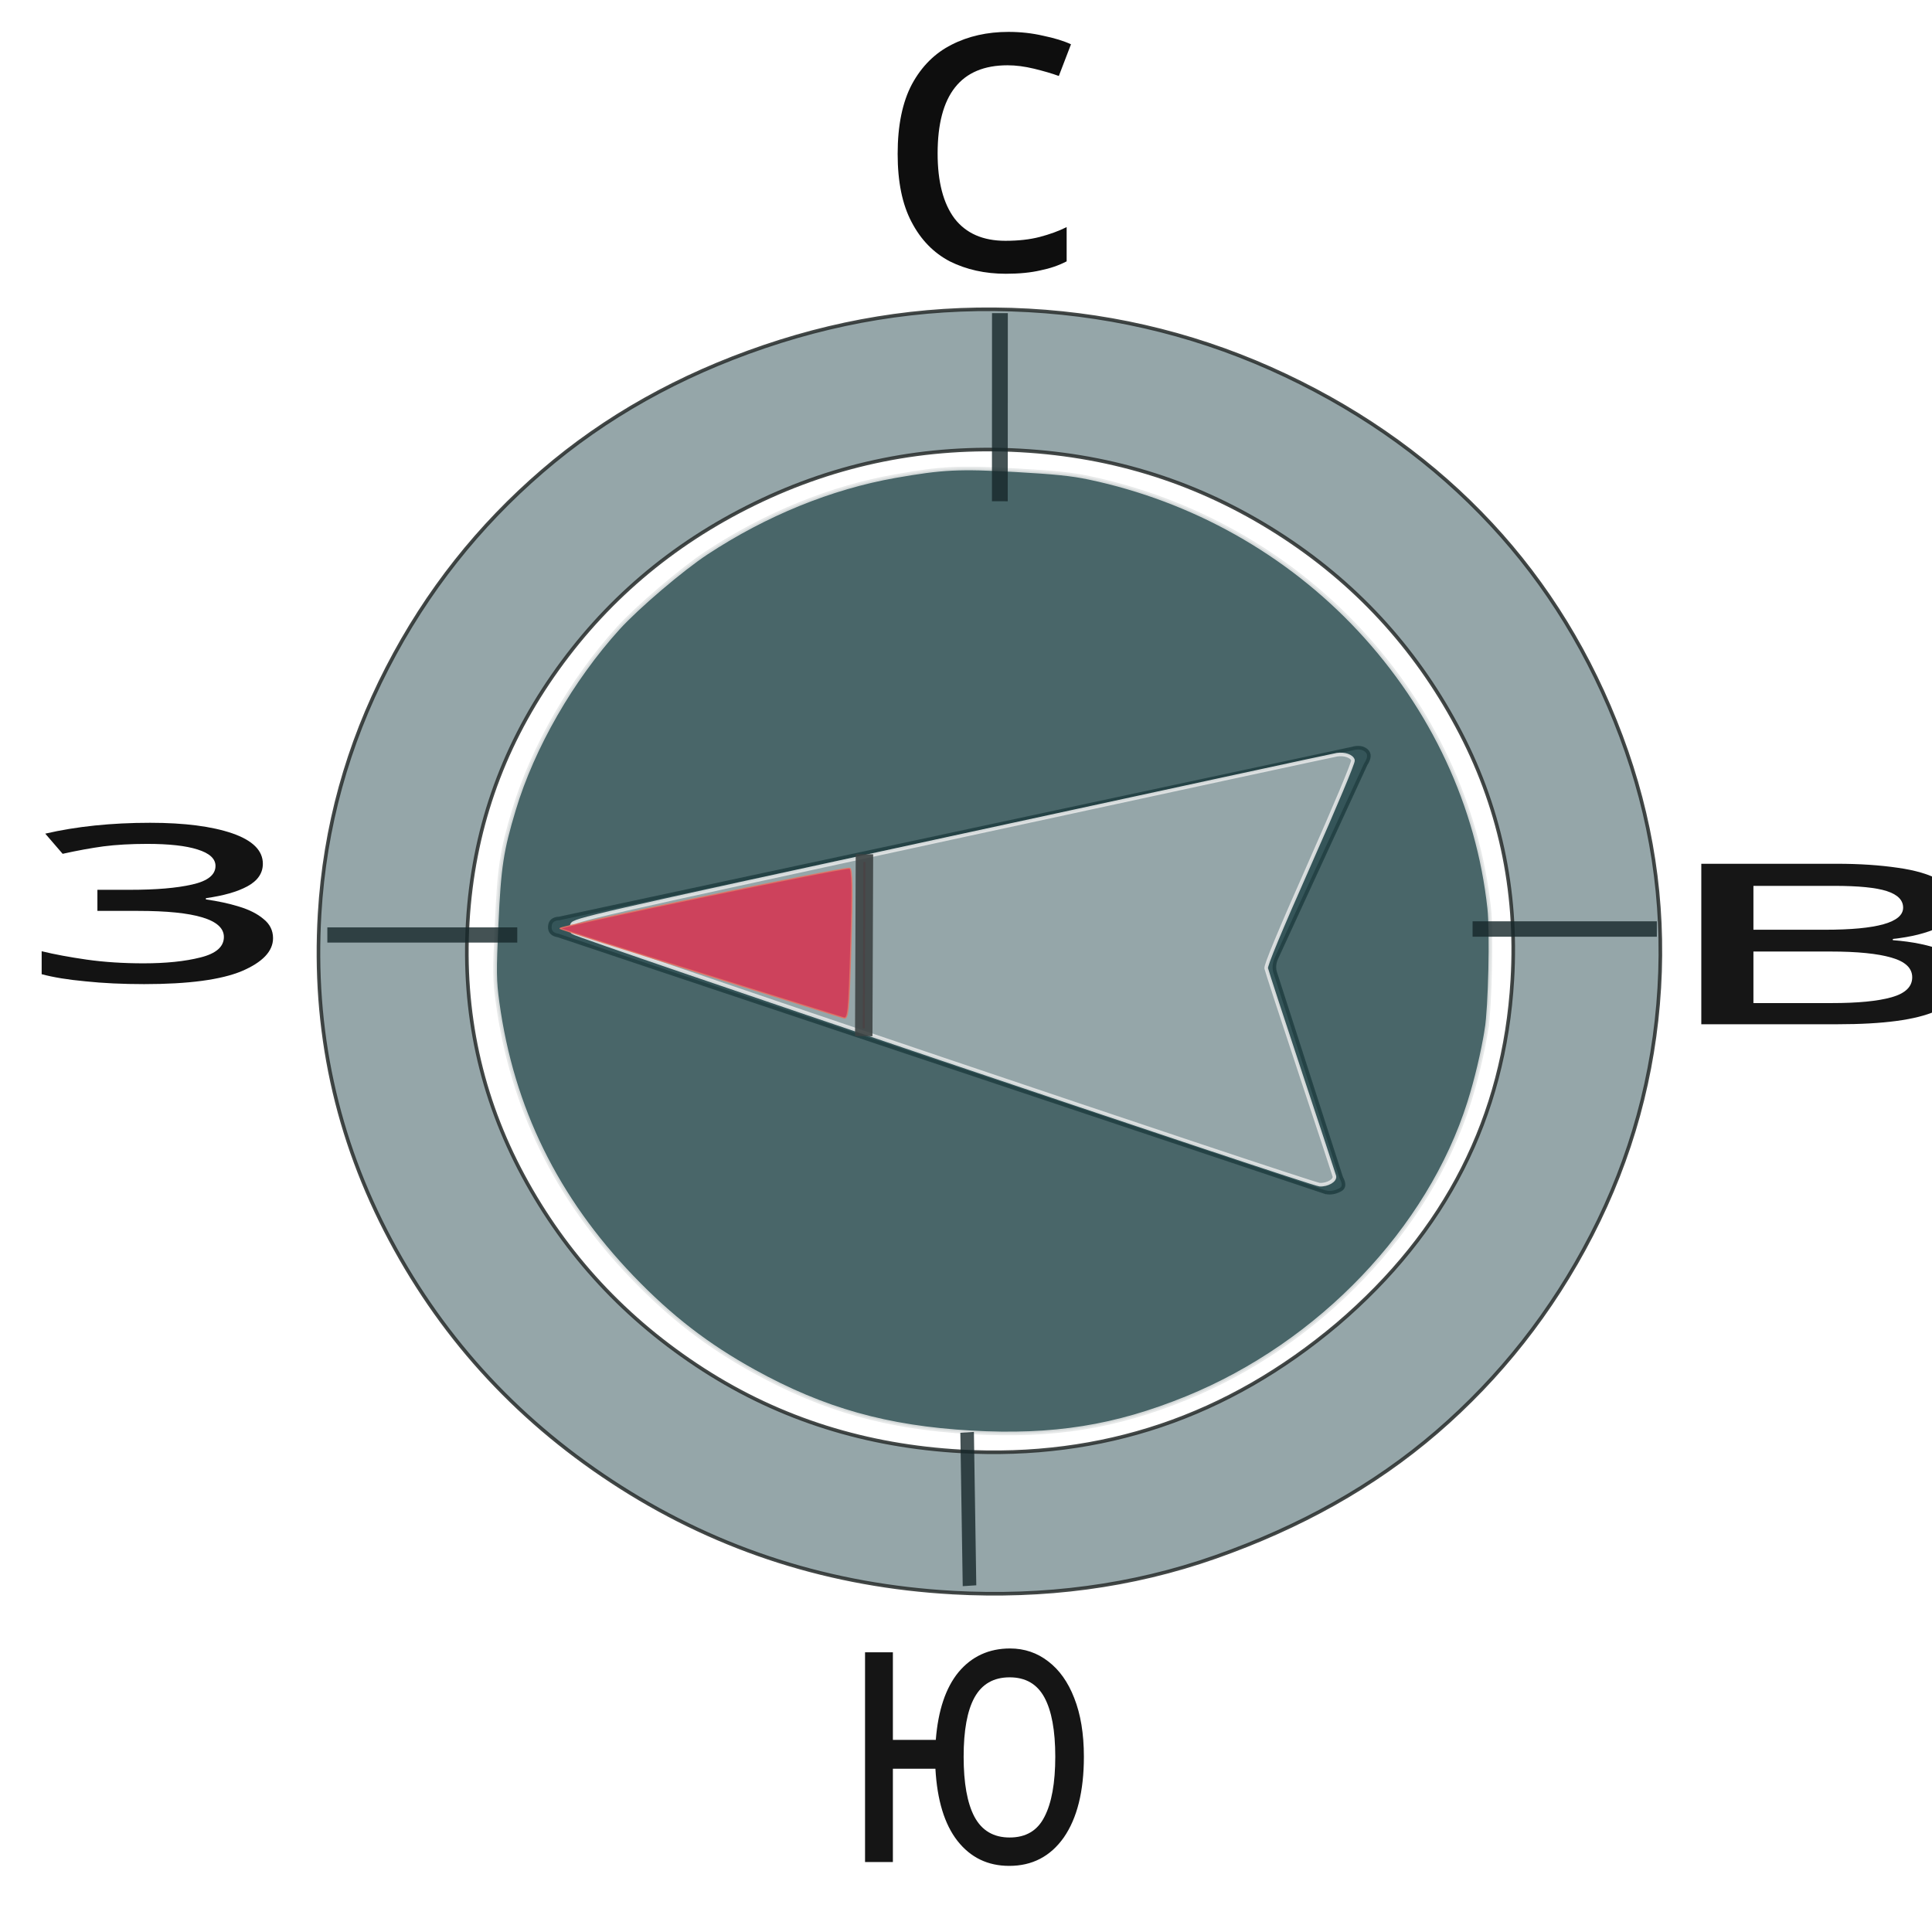
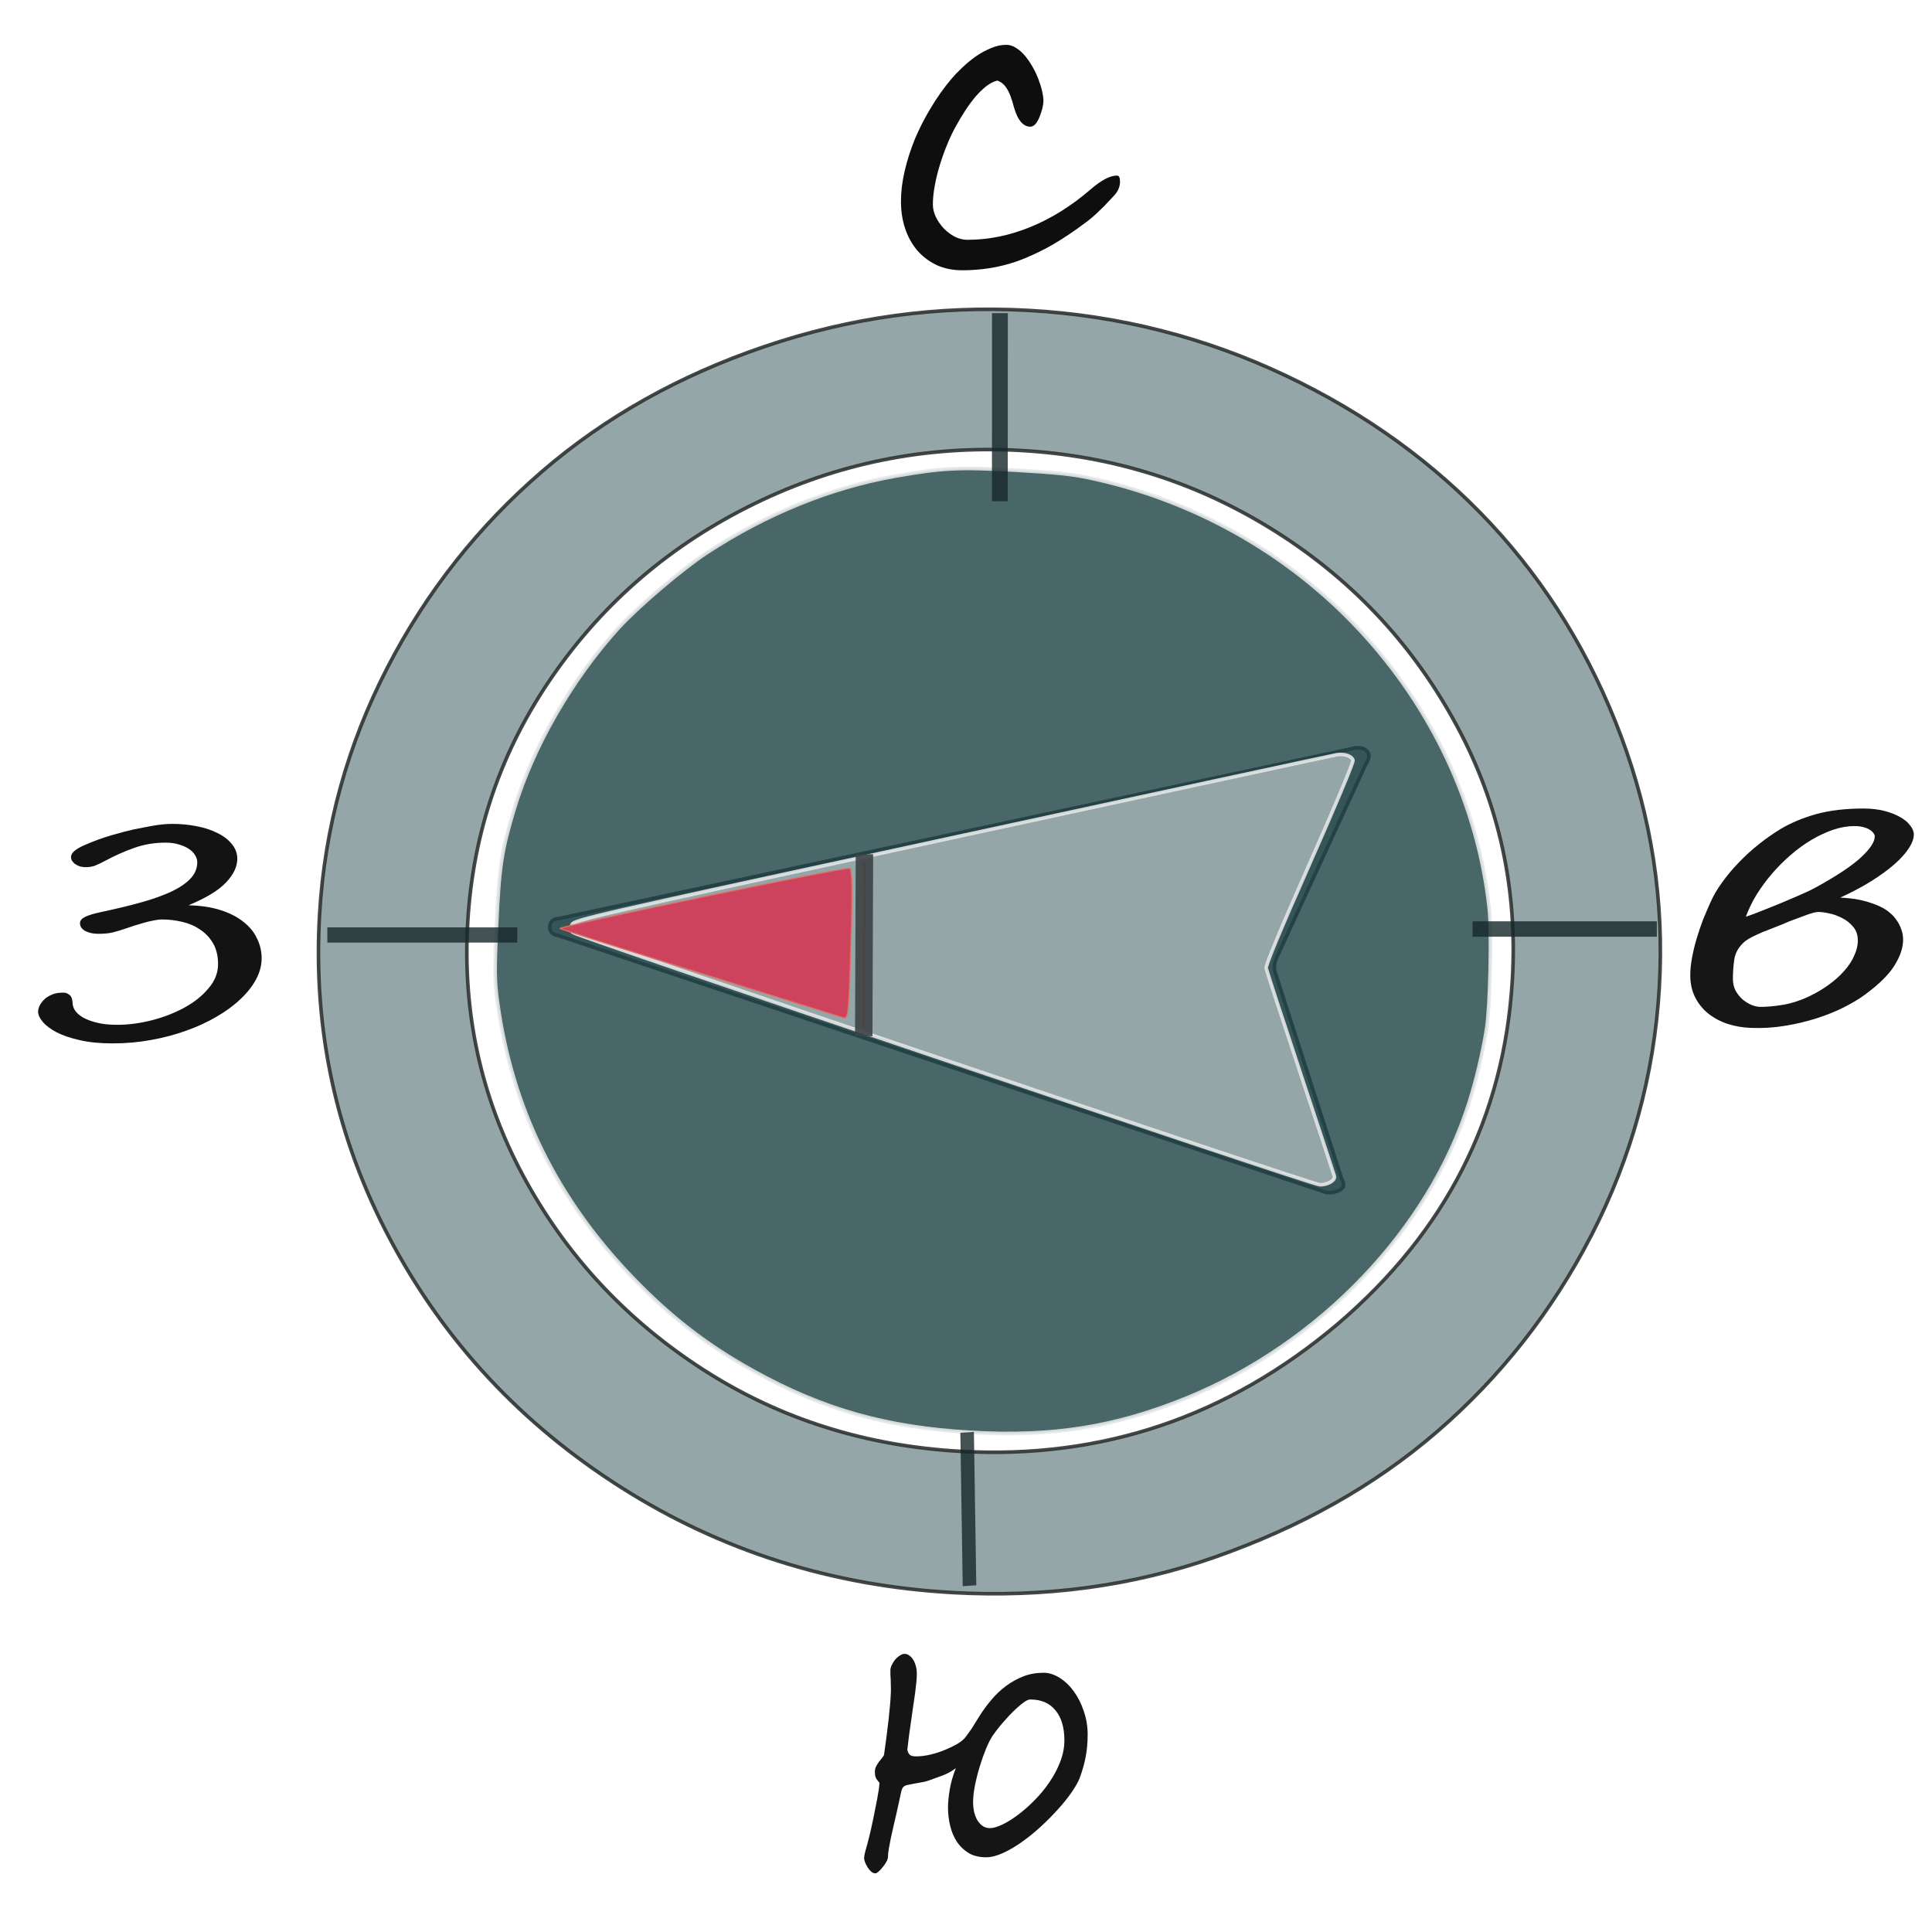
<svg xmlns="http://www.w3.org/2000/svg" version="1.1" id="Layer_1" x="0px" y="0px" viewBox="0 0 70 70" xml:space="preserve" width="70" height="70">
  <defs id="defs7" />
  <path d="m 34.517,57.702 c -4.397,-0.244 -8.408,-1.521 -12.014,-3.811 -3.606,-2.29 -6.391,-5.28 -8.357,-8.969 -1.966,-3.689 -2.814,-7.627 -2.566,-11.815 0.185,-3.136 1.01,-6.112 2.452,-8.909 1.441,-2.797 3.332,-5.155 5.611,-7.119 2.279,-1.964 4.963,-3.471 8.052,-4.521 3.09,-1.05 6.251,-1.496 9.571,-1.312 3.276,0.181 6.386,0.975 9.31,2.358 2.924,1.383 5.412,3.197 7.445,5.38 2.033,2.182 3.611,4.753 4.713,7.691 1.102,2.938 1.572,5.965 1.385,9.121 -0.187,3.156 -1.013,6.153 -2.454,8.95 -1.441,2.797 -3.334,5.176 -5.612,7.14 -2.279,1.964 -4.961,3.451 -8.009,4.523 -3.048,1.073 -6.229,1.476 -9.526,1.294 z m 0.303,-5.116 c 5.108,0.283 9.653,-1.245 13.636,-4.605 3.94,-3.362 6.045,-7.509 6.339,-12.481 0.193,-3.259 -0.468,-6.338 -2.008,-9.197 -1.539,-2.859 -3.692,-5.213 -6.505,-7.004 -2.813,-1.791 -5.911,-2.79 -9.317,-2.979 -3.405,-0.189 -6.623,0.461 -9.629,1.929 -3.006,1.468 -5.443,3.548 -7.31,6.239 -1.867,2.691 -2.886,5.656 -3.079,8.915 -0.193,3.259 0.468,6.338 2.008,9.197 1.539,2.859 3.714,5.214 6.526,7.026 2.812,1.811 5.934,2.771 9.34,2.96 z M 48.025,43.197 20.226,33.896 c -0.214,-0.033 -0.316,-0.142 -0.305,-0.327 0.011,-0.186 0.125,-0.283 0.342,-0.292 l 28.713,-6.15 c 0.242,-0.069 0.413,-0.039 0.536,0.071 0.123,0.11 0.113,0.275 -0.03,0.495 l -3.225,7.003 c -0.098,0.202 -0.111,0.408 -0.035,0.598 l 2.375,7.375 c 0.117,0.213 0.109,0.358 -0.025,0.433 -0.134,0.075 -0.333,0.147 -0.546,0.094 z" id="path2" style="fill:#2c4f54;fill-opacity:0.5;stroke:#2e3332;stroke-width:0.13;stroke-miterlimit:4;stroke-dasharray:none;stroke-opacity:0.9" />
  <path style="fill:#1f4347;fill-opacity:0.81;stroke:#e4e7e7;stroke-width:0.13;stroke-miterlimit:4;stroke-dasharray:none;stroke-opacity:0.9" d="m 53.859,37.302 c -0.144,0.871 -0.371,1.824 -0.629,2.641 -1.451,4.594 -5.411,8.739 -10.226,10.705 -2.592,1.058 -4.848,1.418 -7.82,1.249 C 32.134,51.722 29.843,51.078 27.326,49.688 25.63,48.751 24.298,47.723 22.911,46.28 20.158,43.416 18.555,40.149 18.029,36.331 c -0.11,-0.795 -0.114,-1.123 -0.036,-2.84 0.094,-2.084 0.183,-2.669 0.632,-4.161 0.678,-2.254 2.091,-4.713 3.777,-6.572 0.687,-0.758 2.313,-2.144 3.198,-2.725 2.142,-1.408 4.508,-2.371 6.831,-2.78 1.713,-0.302 2.318,-0.332 4.358,-0.217 1.439,0.081 2.047,0.144 2.667,0.275 3.768,0.795 7.194,2.719 9.79,5.5 2.658,2.847 4.31,6.39 4.712,10.107 0.093,0.857 0.03,3.597 -0.1,4.385 z m -6.745,1.571 c -0.662,-1.994 -1.219,-3.699 -1.237,-3.788 -0.023,-0.11 0.483,-1.327 1.573,-3.788 0.925,-2.087 1.592,-3.679 1.572,-3.751 -0.041,-0.15 -0.309,-0.243 -0.581,-0.202 -0.108,0.016 -6.371,1.368 -13.917,3.004 -13.224,2.867 -13.724,2.981 -13.797,3.153 -0.057,0.133 -0.051,0.205 0.023,0.282 0.122,0.129 26.752,9.122 27.062,9.14 0.28,0.016 0.574,-0.154 0.535,-0.308 -0.016,-0.063 -0.571,-1.747 -1.233,-3.741 z" id="path861" />
  <rect style="fill:#c7485e;fill-opacity:1;stroke:#3c4343;stroke-width:0.559;stroke-opacity:0.9" id="rect2803" width="6.033" height="0.073" x="-36.881" y="31.404" transform="matrix(0.00385141,-0.9999926,0.9999267,0.01211188,0,0)" />
  <path style="fill:#cd425c;fill-opacity:1;stroke:#e27364;stroke-width:0.044;stroke-opacity:0.9" d="m 30.553,36.875 c -0.107,-0.035 -2.428,-0.76 -5.157,-1.61 -2.729,-0.851 -5.025,-1.581 -5.102,-1.623 -0.122,-0.066 10.139,-2.202 10.488,-2.183 0.096,0.005 0.108,0.737 0.048,2.744 -0.077,2.559 -0.095,2.733 -0.277,2.673 z" id="path3397" />
  <text xml:space="preserve" style="font-size:11.517px;line-height:1.25;font-family:'Segoe Script';-inkscape-font-specification:'Segoe Script';fill:#16272a;fill-opacity:0.8;stroke-width:0.288" x="8.904" y="43.81" id="text17884" transform="scale(1.334598,0.7492892)">
    <tspan id="tspan17882" x="8.904" y="43.81" style="stroke-width:0.288">_</tspan>
  </text>
  <text xml:space="preserve" style="font-size:11.346px;line-height:1.25;font-family:'Segoe Script';-inkscape-font-specification:'Segoe Script';fill:#16272a;fill-opacity:0.8;stroke-width:0.284" x="40.597" y="42.872" id="text17884-6" transform="scale(1.314728,0.7606138)">
    <tspan id="tspan17882-2" x="40.597" y="42.872" style="stroke-width:0.284">_</tspan>
  </text>
  <text xml:space="preserve" style="font-size:9.768px;line-height:1.25;font-family:'Segoe Script';-inkscape-font-specification:'Segoe Script';fill:#16272a;fill-opacity:0.8;stroke-width:0.244" x="-46.94" y="42.305" id="text17884-0" transform="matrix(-0.0196959,-1.270358,0.7863959,-0.05053928,0,0)">
    <tspan id="tspan17882-4" x="-46.94" y="42.305" style="stroke-width:0.244">_</tspan>
  </text>
  <text xml:space="preserve" style="font-size:11.63px;line-height:1.25;font-family:'Segoe Script';-inkscape-font-specification:'Segoe Script';fill:#16272a;fill-opacity:0.8;stroke-width:0.291" x="-13.798" y="46.042" id="text17884-9" transform="matrix(5.2186014e-4,-1.309965,0.7633784,0.00142247,0,0)">
    <tspan id="tspan17882-7" x="-13.798" y="46.042" style="stroke-width:0.291">_</tspan>
  </text>
-   <text xml:space="preserve" style="font-size:15.229px;line-height:1.25;font-family:'Segoe Script';-inkscape-font-specification:'Segoe Script';fill:#161616;fill-opacity:1;stroke-width:0.381" x="42.563" y="52.155" id="text19318" transform="scale(1.40543,0.711526)">
-     <tspan id="tspan19316" x="42.563" y="52.155" style="fill:#161616;fill-opacity:1;stroke-width:0.381">в</tspan>
-   </text>
-   <text xml:space="preserve" style="font-size:12.698px;line-height:1.25;font-family:'Segoe Script';-inkscape-font-specification:'Segoe Script';fill:#151515;fill-opacity:1;stroke-width:0.317" x="33.88" y="60.489" id="text11307" transform="scale(0.8965898,1.115337)">
-     <tspan id="tspan11305" x="33.88" y="60.489" style="fill:#151515;fill-opacity:1;stroke-width:0.317">ю</tspan>
-   </text>
-   <text xml:space="preserve" style="font-size:14.624px;line-height:1.25;font-family:'Segoe Script';-inkscape-font-specification:'Segoe Script';fill:#131313;fill-opacity:1;stroke-width:0.366" x="0.6" y="49.421" id="text16794" transform="scale(1.39,0.7194244)">
-     <tspan id="tspan16792" x="0.6" y="49.421" style="fill:#131313;fill-opacity:1;stroke-width:0.366">з</tspan>
-   </text>
-   <text xml:space="preserve" style="font-size:15.897px;line-height:1.25;font-family:'Segoe Script';-inkscape-font-specification:'Segoe Script';fill:#0e0e0e;fill-opacity:1;stroke-width:0.397" x="31.411" y="9.833" id="text9344" transform="scale(1.007386,0.9926684)">
-     <tspan id="tspan9342" x="31.411" y="9.833" style="fill:#0e0e0e;fill-opacity:1;stroke-width:0.397">c</tspan>
-   </text>
+   <g aria-label="в" transform="scale(1.40543,0.711526)" id="text19318" style="font-size:15.229px;line-height:1.25;font-family:'Segoe Script';-inkscape-font-specification:'Segoe Script';fill:#161616;stroke-width:0.381">
+     <path d="m 48.333,42.6 q 0,-0.089 -0.037,-0.178 -0.03,-0.097 -0.097,-0.171 -0.059,-0.082 -0.164,-0.134 -0.097,-0.052 -0.231,-0.052 -0.26,0 -0.543,0.186 -0.275,0.186 -0.558,0.513 -0.275,0.32 -0.535,0.766 -0.26,0.439 -0.483,0.952 -0.223,0.513 -0.402,1.078 -0.171,0.558 -0.275,1.123 0.067,-0.045 0.201,-0.141 0.134,-0.104 0.297,-0.231 0.171,-0.134 0.357,-0.283 0.193,-0.156 0.364,-0.305 0.178,-0.149 0.327,-0.283 0.149,-0.134 0.238,-0.231 0.825,-0.892 1.182,-1.547 0.357,-0.654 0.357,-1.063 z m -0.231,8.016 q -0.231,0.342 -0.558,0.669 -0.32,0.32 -0.706,0.565 -0.387,0.245 -0.825,0.387 -0.431,0.141 -0.877,0.104 -0.312,-0.022 -0.595,-0.201 -0.283,-0.186 -0.498,-0.521 -0.216,-0.342 -0.342,-0.833 -0.126,-0.491 -0.126,-1.13 0,-0.409 0.045,-0.885 0.045,-0.483 0.119,-0.974 0.074,-0.491 0.164,-0.959 0.097,-0.468 0.186,-0.863 0.119,-0.535 0.312,-1.056 0.193,-0.528 0.431,-1.011 0.238,-0.491 0.513,-0.922 0.275,-0.431 0.565,-0.781 0.402,-0.468 0.915,-0.751 0.521,-0.283 1.219,-0.283 0.29,0 0.528,0.119 0.238,0.119 0.409,0.312 0.171,0.186 0.26,0.424 0.097,0.238 0.097,0.468 0,0.32 -0.134,0.714 -0.126,0.387 -0.372,0.811 -0.245,0.424 -0.595,0.855 -0.349,0.431 -0.796,0.833 0.104,0.007 0.238,0.037 0.141,0.022 0.29,0.089 0.156,0.067 0.312,0.178 0.164,0.112 0.312,0.283 0.067,0.082 0.149,0.223 0.082,0.134 0.149,0.335 0.074,0.193 0.119,0.446 0.052,0.253 0.052,0.558 0,0.595 -0.216,1.286 -0.208,0.684 -0.744,1.472 z m -0.208,-2.736 q 0,-0.409 -0.119,-0.684 -0.119,-0.283 -0.283,-0.446 -0.164,-0.171 -0.335,-0.238 -0.171,-0.074 -0.275,-0.074 -0.097,0 -0.305,0.149 -0.208,0.149 -0.446,0.327 -0.178,0.156 -0.357,0.29 -0.178,0.134 -0.335,0.26 -0.149,0.126 -0.275,0.253 -0.126,0.126 -0.208,0.268 -0.208,0.379 -0.245,0.863 -0.037,0.483 -0.037,0.989 0,0.335 0.067,0.602 0.074,0.26 0.178,0.446 0.112,0.186 0.238,0.29 0.126,0.097 0.231,0.097 0.253,0 0.573,-0.104 0.32,-0.104 0.654,-0.409 0.29,-0.268 0.521,-0.602 0.238,-0.335 0.402,-0.706 0.171,-0.372 0.26,-0.773 0.097,-0.402 0.097,-0.796 z" id="path5049" />
+   </g>
+   <g aria-label="ю" transform="scale(0.8965898,1.115337)" id="text11307" style="font-size:12.698px;line-height:1.25;font-family:'Segoe Script';-inkscape-font-specification:'Segoe Script';fill:#151515;stroke-width:0.317">
+     <path d="m 35.541,57.929 q 0,-0.025 -0.031,-0.043 -0.025,-0.025 -0.062,-0.062 -0.037,-0.037 -0.068,-0.099 -0.025,-0.062 -0.025,-0.174 0,-0.099 0.056,-0.18 0.056,-0.081 0.118,-0.149 0.068,-0.068 0.124,-0.124 0.062,-0.056 0.074,-0.105 0.105,-0.595 0.18,-1.122 0.074,-0.527 0.093,-0.88 0.006,-0.105 0,-0.217 0,-0.112 -0.006,-0.223 -0.006,-0.081 -0.012,-0.155 0,-0.074 0,-0.143 0,-0.074 0.056,-0.167 0.056,-0.093 0.136,-0.174 0.087,-0.081 0.186,-0.13 0.105,-0.056 0.205,-0.056 0.087,0 0.174,0.05 0.087,0.043 0.155,0.13 0.068,0.081 0.112,0.205 0.043,0.118 0.043,0.267 0,0.112 -0.019,0.273 -0.019,0.161 -0.05,0.353 -0.031,0.192 -0.074,0.403 -0.037,0.211 -0.074,0.422 -0.05,0.291 -0.099,0.558 -0.043,0.267 -0.068,0.459 0.025,0.056 0.043,0.099 0.025,0.037 0.062,0.062 0.037,0.025 0.093,0.037 0.062,0.012 0.161,0.012 0.267,0 0.564,-0.056 0.298,-0.056 0.564,-0.143 0.267,-0.087 0.477,-0.18 0.217,-0.099 0.322,-0.186 0.068,-0.056 0.149,-0.149 0.087,-0.093 0.174,-0.198 0.087,-0.112 0.167,-0.217 0.087,-0.112 0.149,-0.192 0.211,-0.267 0.477,-0.521 0.267,-0.254 0.589,-0.446 0.322,-0.192 0.694,-0.31 0.378,-0.118 0.818,-0.118 0.335,0 0.657,0.167 0.322,0.161 0.57,0.44 0.254,0.279 0.403,0.645 0.155,0.36 0.155,0.756 0,0.397 -0.081,0.725 -0.074,0.322 -0.242,0.688 -0.093,0.192 -0.322,0.459 -0.229,0.267 -0.552,0.552 -0.316,0.285 -0.694,0.564 -0.378,0.279 -0.769,0.502 -0.391,0.223 -0.769,0.36 -0.372,0.136 -0.676,0.136 -0.409,0 -0.701,-0.136 -0.291,-0.143 -0.477,-0.366 -0.186,-0.229 -0.273,-0.521 -0.087,-0.291 -0.087,-0.589 0,-0.242 0.068,-0.583 0.074,-0.347 0.248,-0.701 -0.236,0.149 -0.527,0.236 -0.285,0.087 -0.527,0.155 -0.105,0.031 -0.236,0.056 -0.13,0.019 -0.26,0.037 -0.124,0.019 -0.242,0.037 -0.112,0.019 -0.192,0.031 -0.124,0.025 -0.174,0.099 -0.043,0.068 -0.068,0.18 -0.025,0.105 -0.074,0.279 -0.05,0.174 -0.099,0.36 -0.056,0.198 -0.118,0.409 -0.062,0.211 -0.112,0.403 -0.043,0.186 -0.081,0.347 -0.031,0.155 -0.031,0.242 0,0.081 -0.068,0.174 -0.062,0.093 -0.149,0.174 -0.081,0.087 -0.167,0.143 -0.081,0.056 -0.124,0.056 -0.093,0 -0.18,-0.062 -0.081,-0.062 -0.143,-0.143 -0.062,-0.081 -0.099,-0.161 -0.037,-0.087 -0.037,-0.13 0,-0.056 0.043,-0.198 0.05,-0.143 0.099,-0.291 0.031,-0.093 0.081,-0.254 0.05,-0.161 0.099,-0.353 0.056,-0.198 0.105,-0.409 0.056,-0.211 0.099,-0.397 0.043,-0.186 0.068,-0.322 0.025,-0.143 0.025,-0.205 z m 7.471,-1.401 q 0,-0.62 -0.36,-0.967 -0.353,-0.353 -1.017,-0.353 -0.093,0 -0.229,0.074 -0.136,0.074 -0.298,0.192 -0.155,0.112 -0.316,0.248 -0.155,0.136 -0.298,0.267 -0.136,0.13 -0.236,0.236 -0.099,0.105 -0.136,0.149 -0.13,0.155 -0.273,0.428 -0.136,0.267 -0.254,0.577 -0.118,0.31 -0.198,0.626 -0.074,0.31 -0.074,0.546 0,0.143 0.037,0.291 0.043,0.149 0.124,0.273 0.087,0.118 0.217,0.198 0.13,0.074 0.304,0.074 0.192,0 0.49,-0.112 0.298,-0.112 0.626,-0.31 0.335,-0.198 0.67,-0.471 0.341,-0.273 0.608,-0.589 0.273,-0.316 0.44,-0.663 0.174,-0.353 0.174,-0.713 z" id="path4986" />
+   </g>
+   <g aria-label="з" transform="scale(1.39,0.7194244)" id="text16794" style="font-size:14.624px;line-height:1.25;font-family:'Segoe Script';-inkscape-font-specification:'Segoe Script';fill:#131313;stroke-width:0.366">
+     <path d="m 1.649,49.992 q 0.071,0 0.114,0.05 0.05,0.05 0.079,0.121 0.029,0.079 0.036,0.171 0.014,0.093 0.014,0.179 0,0.164 0.057,0.357 0.064,0.193 0.2,0.357 0.143,0.164 0.364,0.271 0.221,0.114 0.543,0.114 0.436,0 0.9,-0.229 0.464,-0.229 0.85,-0.636 0.386,-0.407 0.628,-0.971 0.25,-0.557 0.25,-1.221 0,-0.614 -0.129,-1.043 Q 5.427,47.086 5.22,46.821 5.02,46.55 4.756,46.429 4.491,46.307 4.227,46.307 q -0.1,0 -0.221,0.05 -0.121,0.043 -0.25,0.114 -0.121,0.064 -0.25,0.143 -0.121,0.079 -0.221,0.143 -0.171,0.114 -0.328,0.193 -0.15,0.079 -0.4,0.079 -0.193,0 -0.336,-0.143 -0.136,-0.15 -0.136,-0.393 0,-0.186 0.129,-0.314 0.136,-0.129 0.414,-0.243 0.593,-0.243 1.057,-0.493 0.471,-0.257 0.793,-0.55 0.321,-0.3 0.493,-0.657 0.171,-0.357 0.171,-0.814 0,-0.179 -0.057,-0.35 Q 5.034,42.894 4.927,42.758 4.82,42.616 4.663,42.53 q -0.15,-0.093 -0.35,-0.093 -0.428,0 -0.814,0.264 -0.386,0.264 -0.757,0.65 -0.164,0.171 -0.271,0.25 -0.107,0.071 -0.229,0.071 -0.1,0 -0.179,-0.05 -0.071,-0.057 -0.121,-0.129 -0.043,-0.079 -0.071,-0.164 -0.021,-0.093 -0.021,-0.157 0,-0.171 0.093,-0.321 0.1,-0.157 0.264,-0.293 0.357,-0.3 0.7,-0.493 0.343,-0.193 0.564,-0.286 0.25,-0.1 0.514,-0.193 0.271,-0.093 0.507,-0.093 0.336,0 0.643,0.121 0.307,0.114 0.536,0.343 0.236,0.221 0.371,0.55 0.143,0.328 0.143,0.743 0,0.6 -0.293,1.192 -0.286,0.593 -0.978,1.15 0.478,0.021 0.835,0.243 0.357,0.221 0.593,0.586 0.243,0.364 0.357,0.843 0.121,0.471 0.121,1 0,0.528 -0.143,1.05 -0.143,0.521 -0.407,1 -0.257,0.478 -0.621,0.885 -0.357,0.407 -0.793,0.707 -0.428,0.3 -0.921,0.471 -0.486,0.171 -1,0.171 -0.493,0 -0.857,-0.164 Q 1.714,52.227 1.471,51.984 1.235,51.741 1.114,51.463 0.993,51.184 0.993,50.949 q 0,-0.179 0.064,-0.386 0.071,-0.207 0.157,-0.328 0.057,-0.079 0.164,-0.164 0.107,-0.079 0.271,-0.079 z" id="path5007" />
+   </g>
+   <g aria-label="c" transform="scale(1.007386,0.9926684)" id="text9344" style="font-size:15.897px;line-height:1.25;font-family:'Segoe Script';-inkscape-font-specification:'Segoe Script';fill:#0e0e0e;stroke-width:0.397">
+     <path d="m 40.284,6.619 q 0,0.279 -0.202,0.505 -0.21,0.233 -0.365,0.396 -0.155,0.155 -0.295,0.287 -0.14,0.132 -0.295,0.256 -0.155,0.116 -0.365,0.272 -0.59,0.427 -1.126,0.722 -0.536,0.287 -1.04,0.474 -0.505,0.179 -1.001,0.256 -0.489,0.078 -0.986,0.078 -0.52,0 -0.931,-0.194 Q 33.266,9.468 32.979,9.126 32.7,8.785 32.552,8.335 32.405,7.877 32.405,7.372 v -0.039 q 0,-0.512 0.132,-1.087 0.132,-0.582 0.365,-1.164 0.241,-0.582 0.574,-1.141 0.334,-0.567 0.737,-1.056 0.163,-0.194 0.388,-0.411 0.233,-0.225 0.489,-0.411 0.264,-0.186 0.543,-0.303 0.287,-0.124 0.559,-0.124 0.186,0 0.357,0.116 0.171,0.109 0.318,0.287 0.147,0.179 0.272,0.404 0.124,0.217 0.21,0.45 0.085,0.225 0.132,0.435 0.047,0.21 0.047,0.357 0,0.225 -0.14,0.582 -0.14,0.357 -0.334,0.357 -0.279,0 -0.466,-0.38 Q 36.519,4.096 36.464,3.902 36.418,3.708 36.348,3.522 36.286,3.336 36.177,3.18 36.069,3.017 35.874,2.94 q -0.194,0.047 -0.396,0.202 -0.194,0.155 -0.388,0.38 -0.186,0.225 -0.373,0.512 -0.179,0.279 -0.342,0.582 -0.155,0.279 -0.303,0.644 -0.147,0.357 -0.264,0.745 -0.116,0.38 -0.186,0.761 -0.07,0.38 -0.07,0.699 0,0.225 0.109,0.458 0.109,0.225 0.279,0.411 0.179,0.186 0.396,0.303 0.225,0.116 0.458,0.116 1.149,0 2.282,-0.474 1.133,-0.474 2.158,-1.374 0.567,-0.497 0.939,-0.497 0.109,0 0.109,0.21 z" id="path5028" />
+   </g>
</svg>
